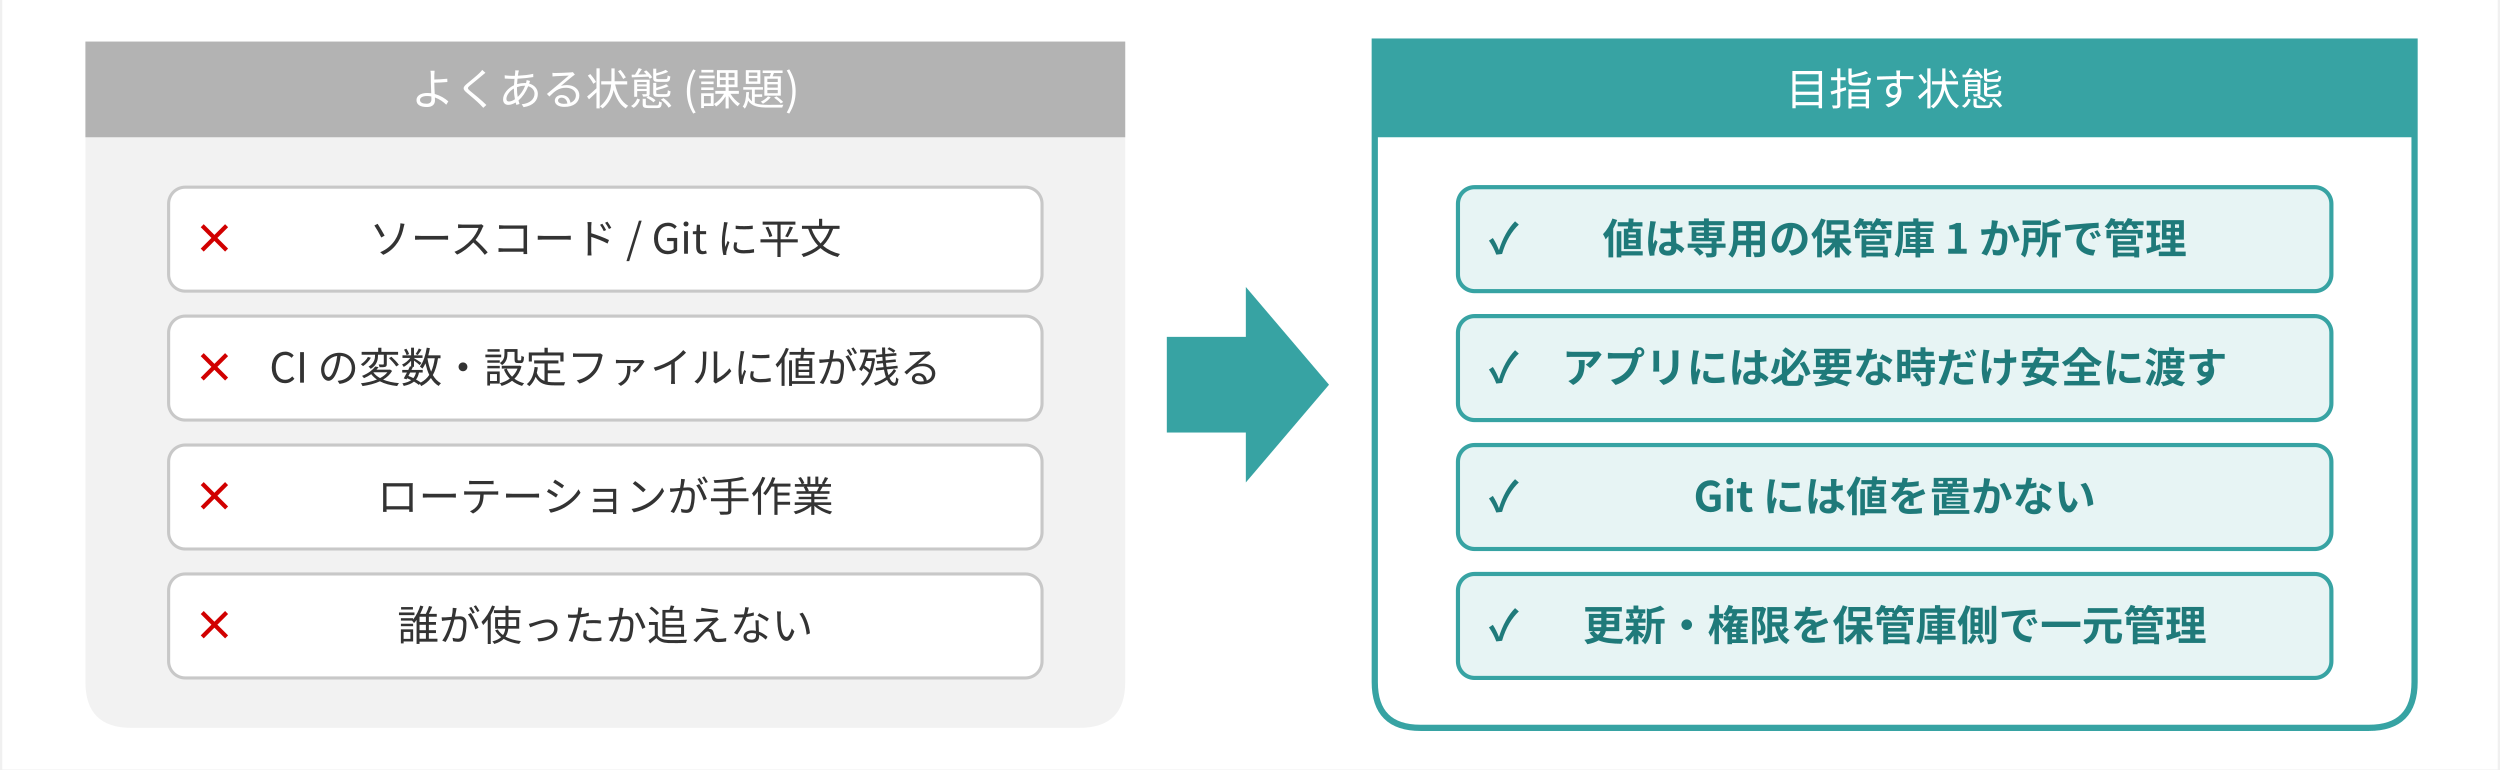
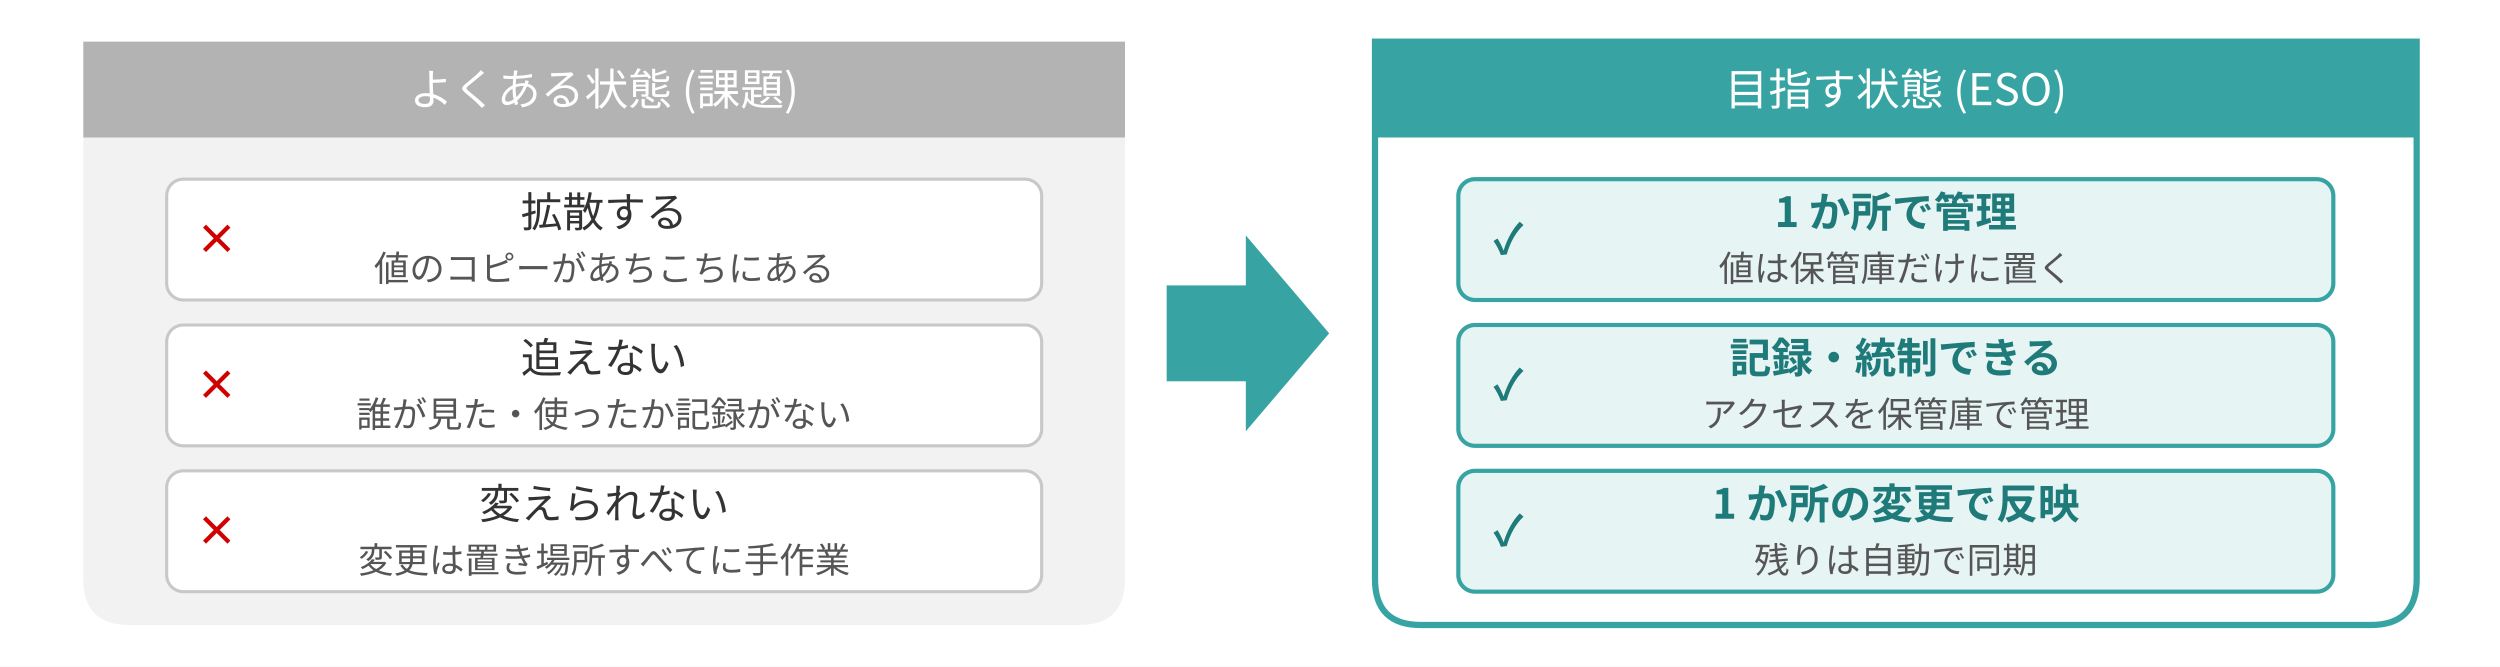
- <svg xmlns="http://www.w3.org/2000/svg" viewBox="0 80 1200 370" width="900" height="277" font-family="'Noto Sans JP','Noto Sans CJK JP','Hiragino Sans','Hiragino Kaku Gothic ProN','Yu Gothic UI','Meiryo',sans-serif">
+ <svg xmlns="http://www.w3.org/2000/svg" viewBox="0 80 1200 320" width="900" height="240" font-family="'Noto Sans JP','Noto Sans CJK JP','Hiragino Sans','Hiragino Kaku Gothic ProN','Yu Gothic UI','Meiryo',sans-serif">
  <defs>
    <marker id="arr-teal" viewBox="0 0 10 10" refX="9" refY="5" markerWidth="7" markerHeight="7" orient="auto-start-reverse">
      <path d="M0,0 L10,5 L0,10 z" fill="#37a3a3" />
    </marker>
    <marker id="arr-gray" viewBox="0 0 10 10" refX="9" refY="5" markerWidth="7" markerHeight="7" orient="auto-start-reverse">
      <path d="M0,0 L10,5 L0,10 z" fill="#6b6b6b" />
    </marker>
    <marker id="arr-red" viewBox="0 0 10 10" refX="9" refY="5" markerWidth="7" markerHeight="7" orient="auto-start-reverse">
      <path d="M0,0 L10,5 L0,10 z" fill="#d10000" />
    </marker>
  </defs>
-   <rect x="0" y="80" width="1200" height="370" fill="#ffffff" />
-   <path d="M40,100 H540 V408 Q540,430 518,430 H62 Q40,430 40,408 Z" fill="#f2f2f2" />
+   <rect x="0" y="80" width="1200" height="320" fill="#ffffff" />
+   <path d="M40,100 H540 V358 Q540,380 518,380 H62 Q40,380 40,358 Z" fill="#f2f2f2" />
  <rect x="40" y="100" width="500" height="46" fill="#b3b3b3" />
  <text x="290.0" y="130.5" text-anchor="middle" font-size="21" fill="#ffffff">よくある状態 (課題)</text>
-   <rect x="80" y="170" width="420" height="50" rx="8" fill="#ffffff" stroke="#c8c8c8" stroke-width="1.5" />
-   <text x="290.0" y="202.0" text-anchor="middle" font-size="20" fill="#333333">ソースコード / Git に平文</text>
-   <text x="102" y="202" text-anchor="middle" font-size="20" fill="#d10000" font-weight="bold">×</text>
-   <rect x="80" y="232" width="420" height="50" rx="8" fill="#ffffff" stroke="#c8c8c8" stroke-width="1.5" />
-   <text x="290.0" y="264.0" text-anchor="middle" font-size="20" fill="#333333">CI の変数・設定ファイルに値が残る</text>
-   <text x="102" y="264" text-anchor="middle" font-size="20" fill="#d10000" font-weight="bold">×</text>
-   <rect x="80" y="294" width="420" height="50" rx="8" fill="#ffffff" stroke="#c8c8c8" stroke-width="1.5" />
-   <text x="290.0" y="326.0" text-anchor="middle" font-size="20" fill="#333333">ローテーションが手作業</text>
-   <text x="102" y="326" text-anchor="middle" font-size="20" fill="#d10000" font-weight="bold">×</text>
-   <rect x="80" y="356" width="420" height="50" rx="8" fill="#ffffff" stroke="#c8c8c8" stroke-width="1.5" />
-   <text x="290.0" y="388.0" text-anchor="middle" font-size="20" fill="#333333">誰が使ったか追えない</text>
-   <text x="102" y="388" text-anchor="middle" font-size="20" fill="#d10000" font-weight="bold">×</text>
-   <path d="M560,242 H598 V218 L638,265 L598,312 V288 H560 Z" fill="#37a3a3" />
-   <path d="M660,100 H1160 V408 Q1160,430 1138,430 H682 Q660,430 660,408 Z" fill="#ffffff" stroke="#37a3a3" stroke-width="3" />
+   <rect x="80" y="166" width="420" height="58" rx="8" fill="#ffffff" stroke="#c8c8c8" stroke-width="1.5" />
+   <text x="290.0" y="189.0" text-anchor="middle" font-size="20" fill="#333333">拡散する</text>
+   <text x="290.0" y="215.0" text-anchor="middle" font-size="17" fill="#555555">値のコピーがあちこちにある</text>
+   <text x="104" y="202" text-anchor="middle" font-size="20" fill="#d10000" font-weight="bold">×</text>
+   <rect x="80" y="236" width="420" height="58" rx="8" fill="#ffffff" stroke="#c8c8c8" stroke-width="1.5" />
+   <text x="290.0" y="259.0" text-anchor="middle" font-size="20" fill="#333333">追えない</text>
+   <text x="290.0" y="285.0" text-anchor="middle" font-size="17" fill="#555555">誰が見た・使ったか記録がない</text>
+   <text x="104" y="272" text-anchor="middle" font-size="20" fill="#d10000" font-weight="bold">×</text>
+   <rect x="80" y="306" width="420" height="58" rx="8" fill="#ffffff" stroke="#c8c8c8" stroke-width="1.5" />
+   <text x="290.0" y="329.0" text-anchor="middle" font-size="20" fill="#333333">変えられない</text>
+   <text x="290.0" y="355.0" text-anchor="middle" font-size="17" fill="#555555">変更は置き場所すべてに手作業</text>
+   <text x="104" y="342" text-anchor="middle" font-size="20" fill="#d10000" font-weight="bold">×</text>
+   <path d="M560,217 H598 V193 L638,240 L598,287 V263 H560 Z" fill="#37a3a3" />
+   <path d="M660,100 H1160 V358 Q1160,380 1138,380 H682 Q660,380 660,358 Z" fill="#ffffff" stroke="#37a3a3" stroke-width="3" />
  <rect x="660" y="100" width="500" height="46" fill="#37a3a3" />
-   <text x="910.0" y="130.5" text-anchor="middle" font-size="21" fill="#ffffff">目指す状態</text>
-   <rect x="700" y="170" width="420" height="50" rx="8" fill="#e7f4f4" stroke="#37a3a3" stroke-width="2" />
-   <text x="910.0" y="202.0" text-anchor="middle" font-size="20" fill="#1f7a7a" font-weight="bold">値は専用の保管庫 1 か所で管理</text>
-   <text x="722" y="202" text-anchor="middle" font-size="20" fill="#1f7a7a" font-weight="bold">✓</text>
-   <rect x="700" y="232" width="420" height="50" rx="8" fill="#e7f4f4" stroke="#37a3a3" stroke-width="2" />
-   <text x="910.0" y="264.0" text-anchor="middle" font-size="20" fill="#1f7a7a" font-weight="bold">アプリには必要な時だけ安全に渡す</text>
-   <text x="722" y="264" text-anchor="middle" font-size="20" fill="#1f7a7a" font-weight="bold">✓</text>
-   <rect x="700" y="294" width="420" height="50" rx="8" fill="#e7f4f4" stroke="#37a3a3" stroke-width="2" />
-   <text x="910.0" y="326.0" text-anchor="middle" font-size="20" fill="#1f7a7a" font-weight="bold">Git には値を置かない</text>
-   <text x="722" y="326" text-anchor="middle" font-size="20" fill="#1f7a7a" font-weight="bold">✓</text>
-   <rect x="700" y="356" width="420" height="50" rx="8" fill="#e7f4f4" stroke="#37a3a3" stroke-width="2" />
-   <text x="910.0" y="388.0" text-anchor="middle" font-size="20" fill="#1f7a7a" font-weight="bold">更新・権限を保管庫側で一元管理</text>
-   <text x="722" y="388" text-anchor="middle" font-size="20" fill="#1f7a7a" font-weight="bold">✓</text>
+   <text x="910.0" y="130.5" text-anchor="middle" font-size="21" fill="#ffffff">目指す状態 (ESO)</text>
+   <rect x="700" y="166" width="420" height="58" rx="8" fill="#e7f4f4" stroke="#37a3a3" stroke-width="2" />
+   <text x="910.0" y="189.0" text-anchor="middle" font-size="20" fill="#1f7a7a" font-weight="bold">1 か所で管理</text>
+   <text x="910.0" y="215.0" text-anchor="middle" font-size="17" fill="#555555">値は保管庫だけに置く</text>
+   <text x="724" y="202" text-anchor="middle" font-size="20" fill="#1f7a7a" font-weight="bold">✓</text>
+   <rect x="700" y="236" width="420" height="58" rx="8" fill="#e7f4f4" stroke="#37a3a3" stroke-width="2" />
+   <text x="910.0" y="259.0" text-anchor="middle" font-size="20" fill="#1f7a7a" font-weight="bold">記録・統制できる</text>
+   <text x="910.0" y="285.0" text-anchor="middle" font-size="17" fill="#555555">アクセスを保管庫で管理</text>
+   <text x="724" y="272" text-anchor="middle" font-size="20" fill="#1f7a7a" font-weight="bold">✓</text>
+   <rect x="700" y="306" width="420" height="58" rx="8" fill="#e7f4f4" stroke="#37a3a3" stroke-width="2" />
+   <text x="910.0" y="329.0" text-anchor="middle" font-size="20" fill="#1f7a7a" font-weight="bold">1 か所の変更で反映</text>
+   <text x="910.0" y="355.0" text-anchor="middle" font-size="17" fill="#555555">残りは自動で同期</text>
+   <text x="724" y="342" text-anchor="middle" font-size="20" fill="#1f7a7a" font-weight="bold">✓</text>
</svg>
